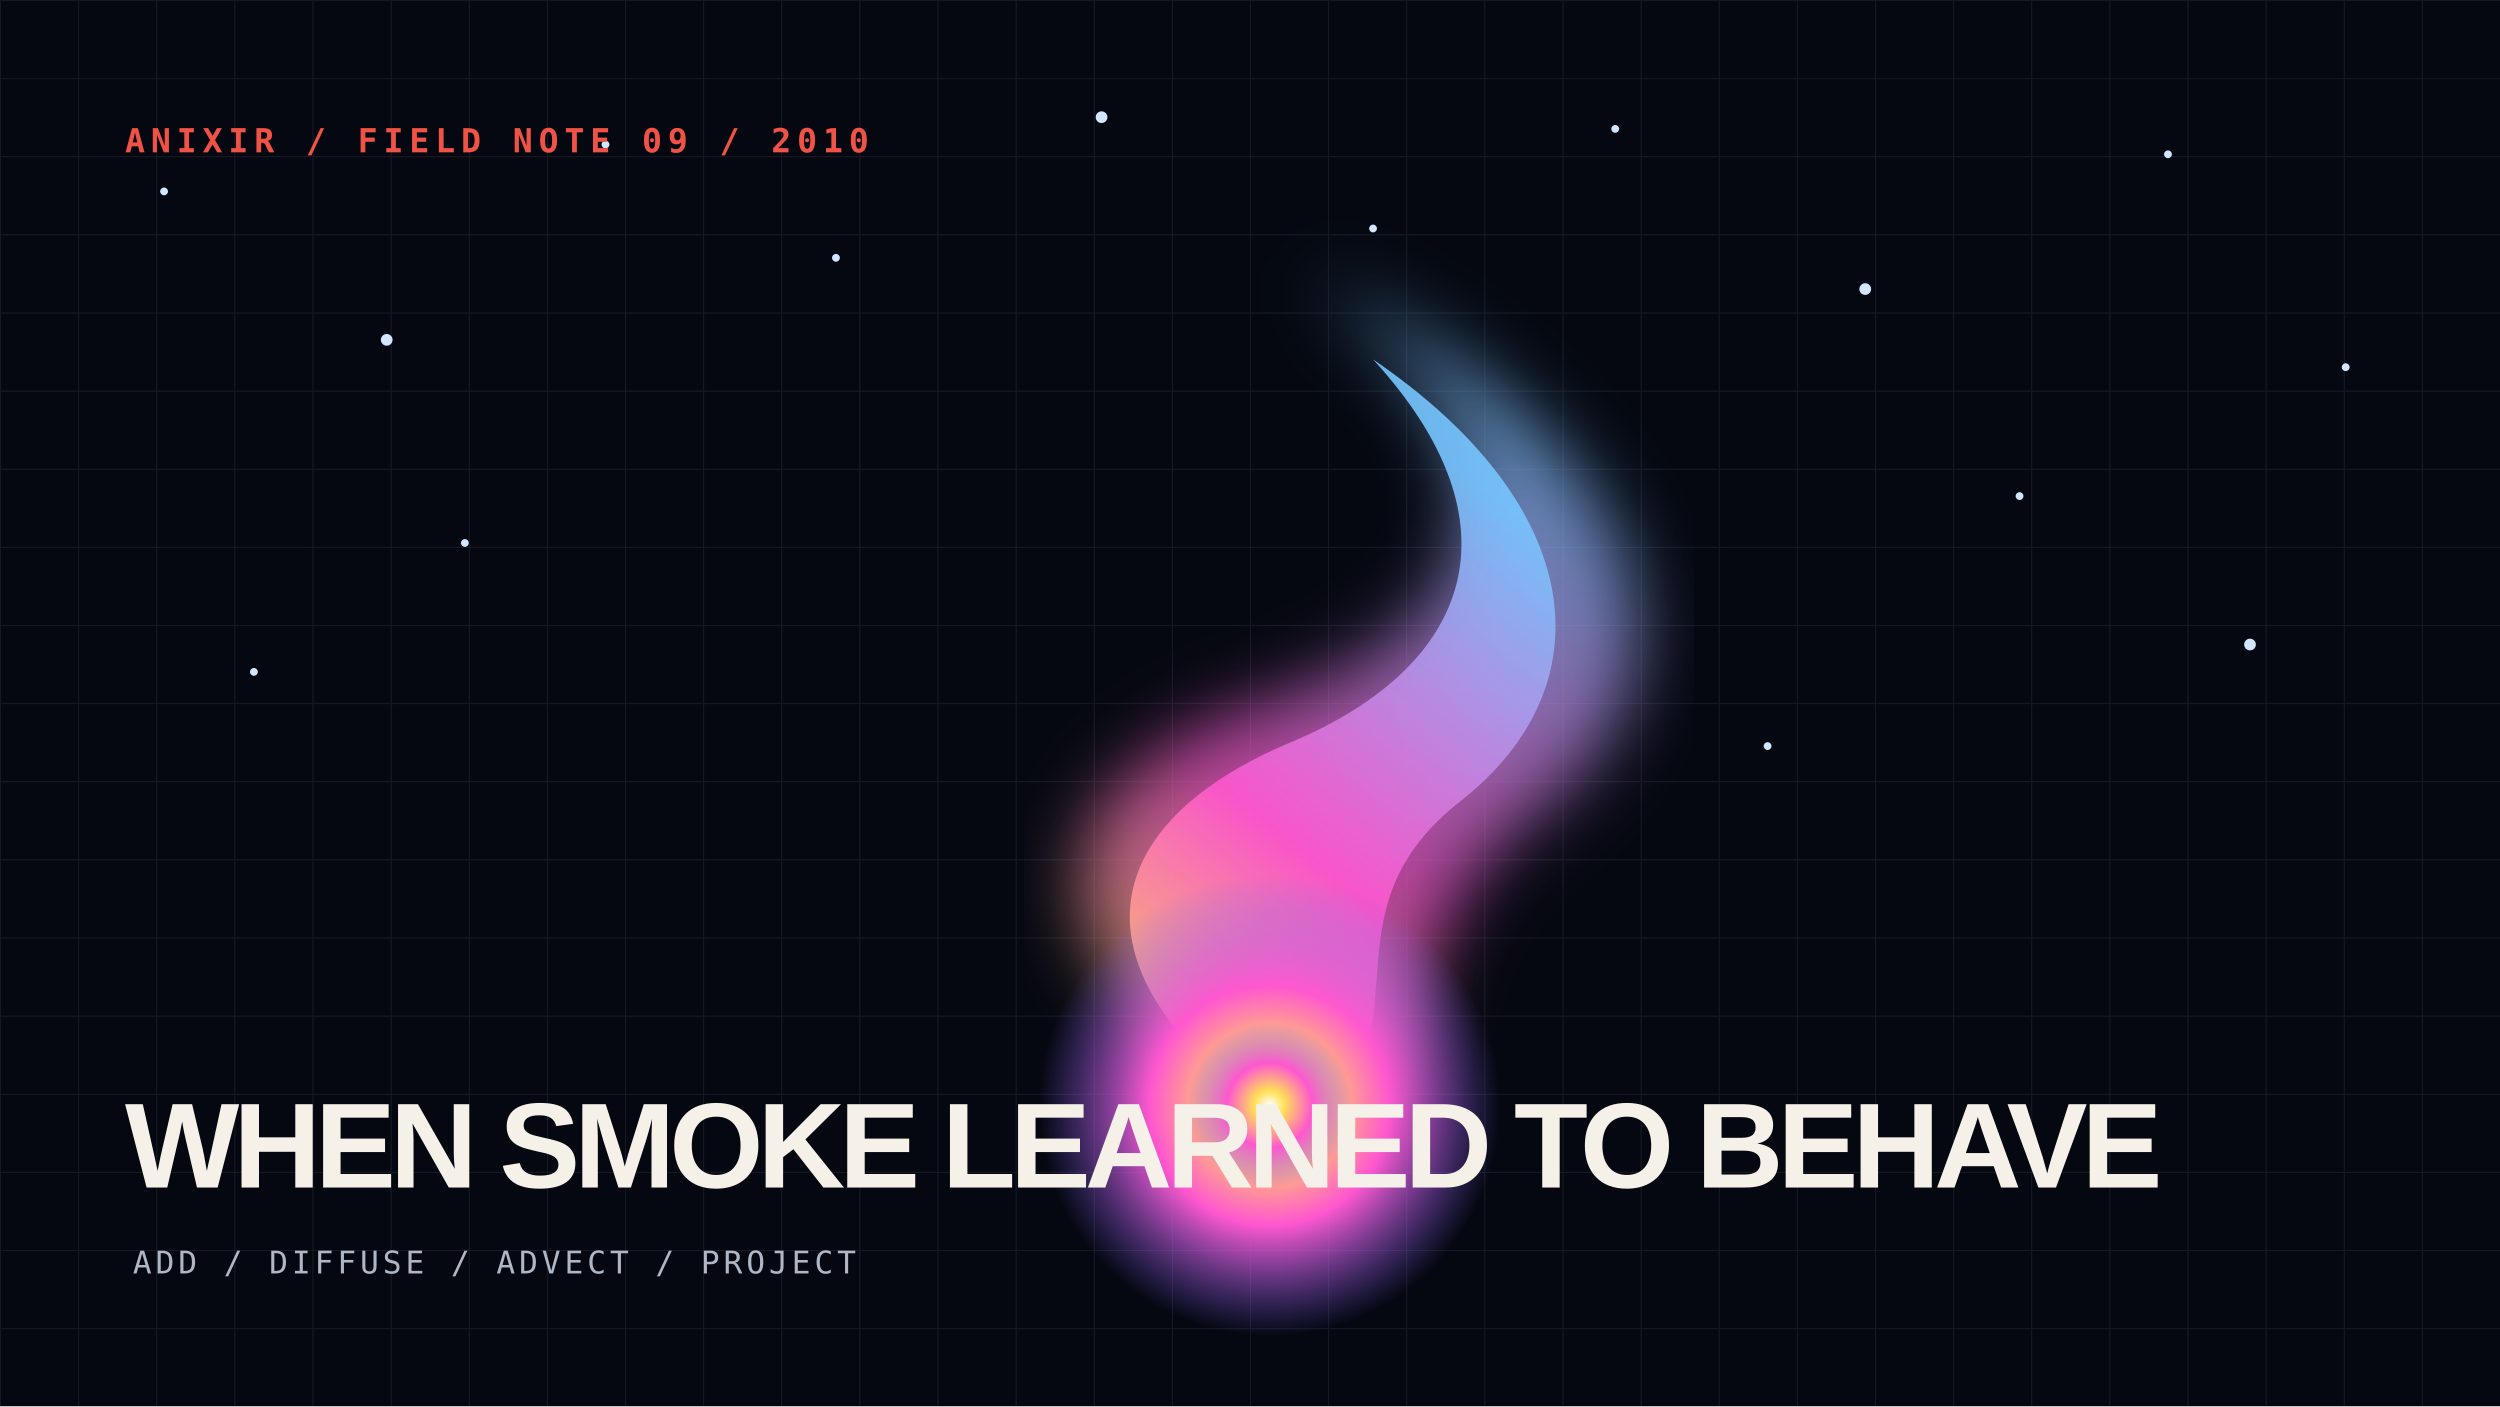
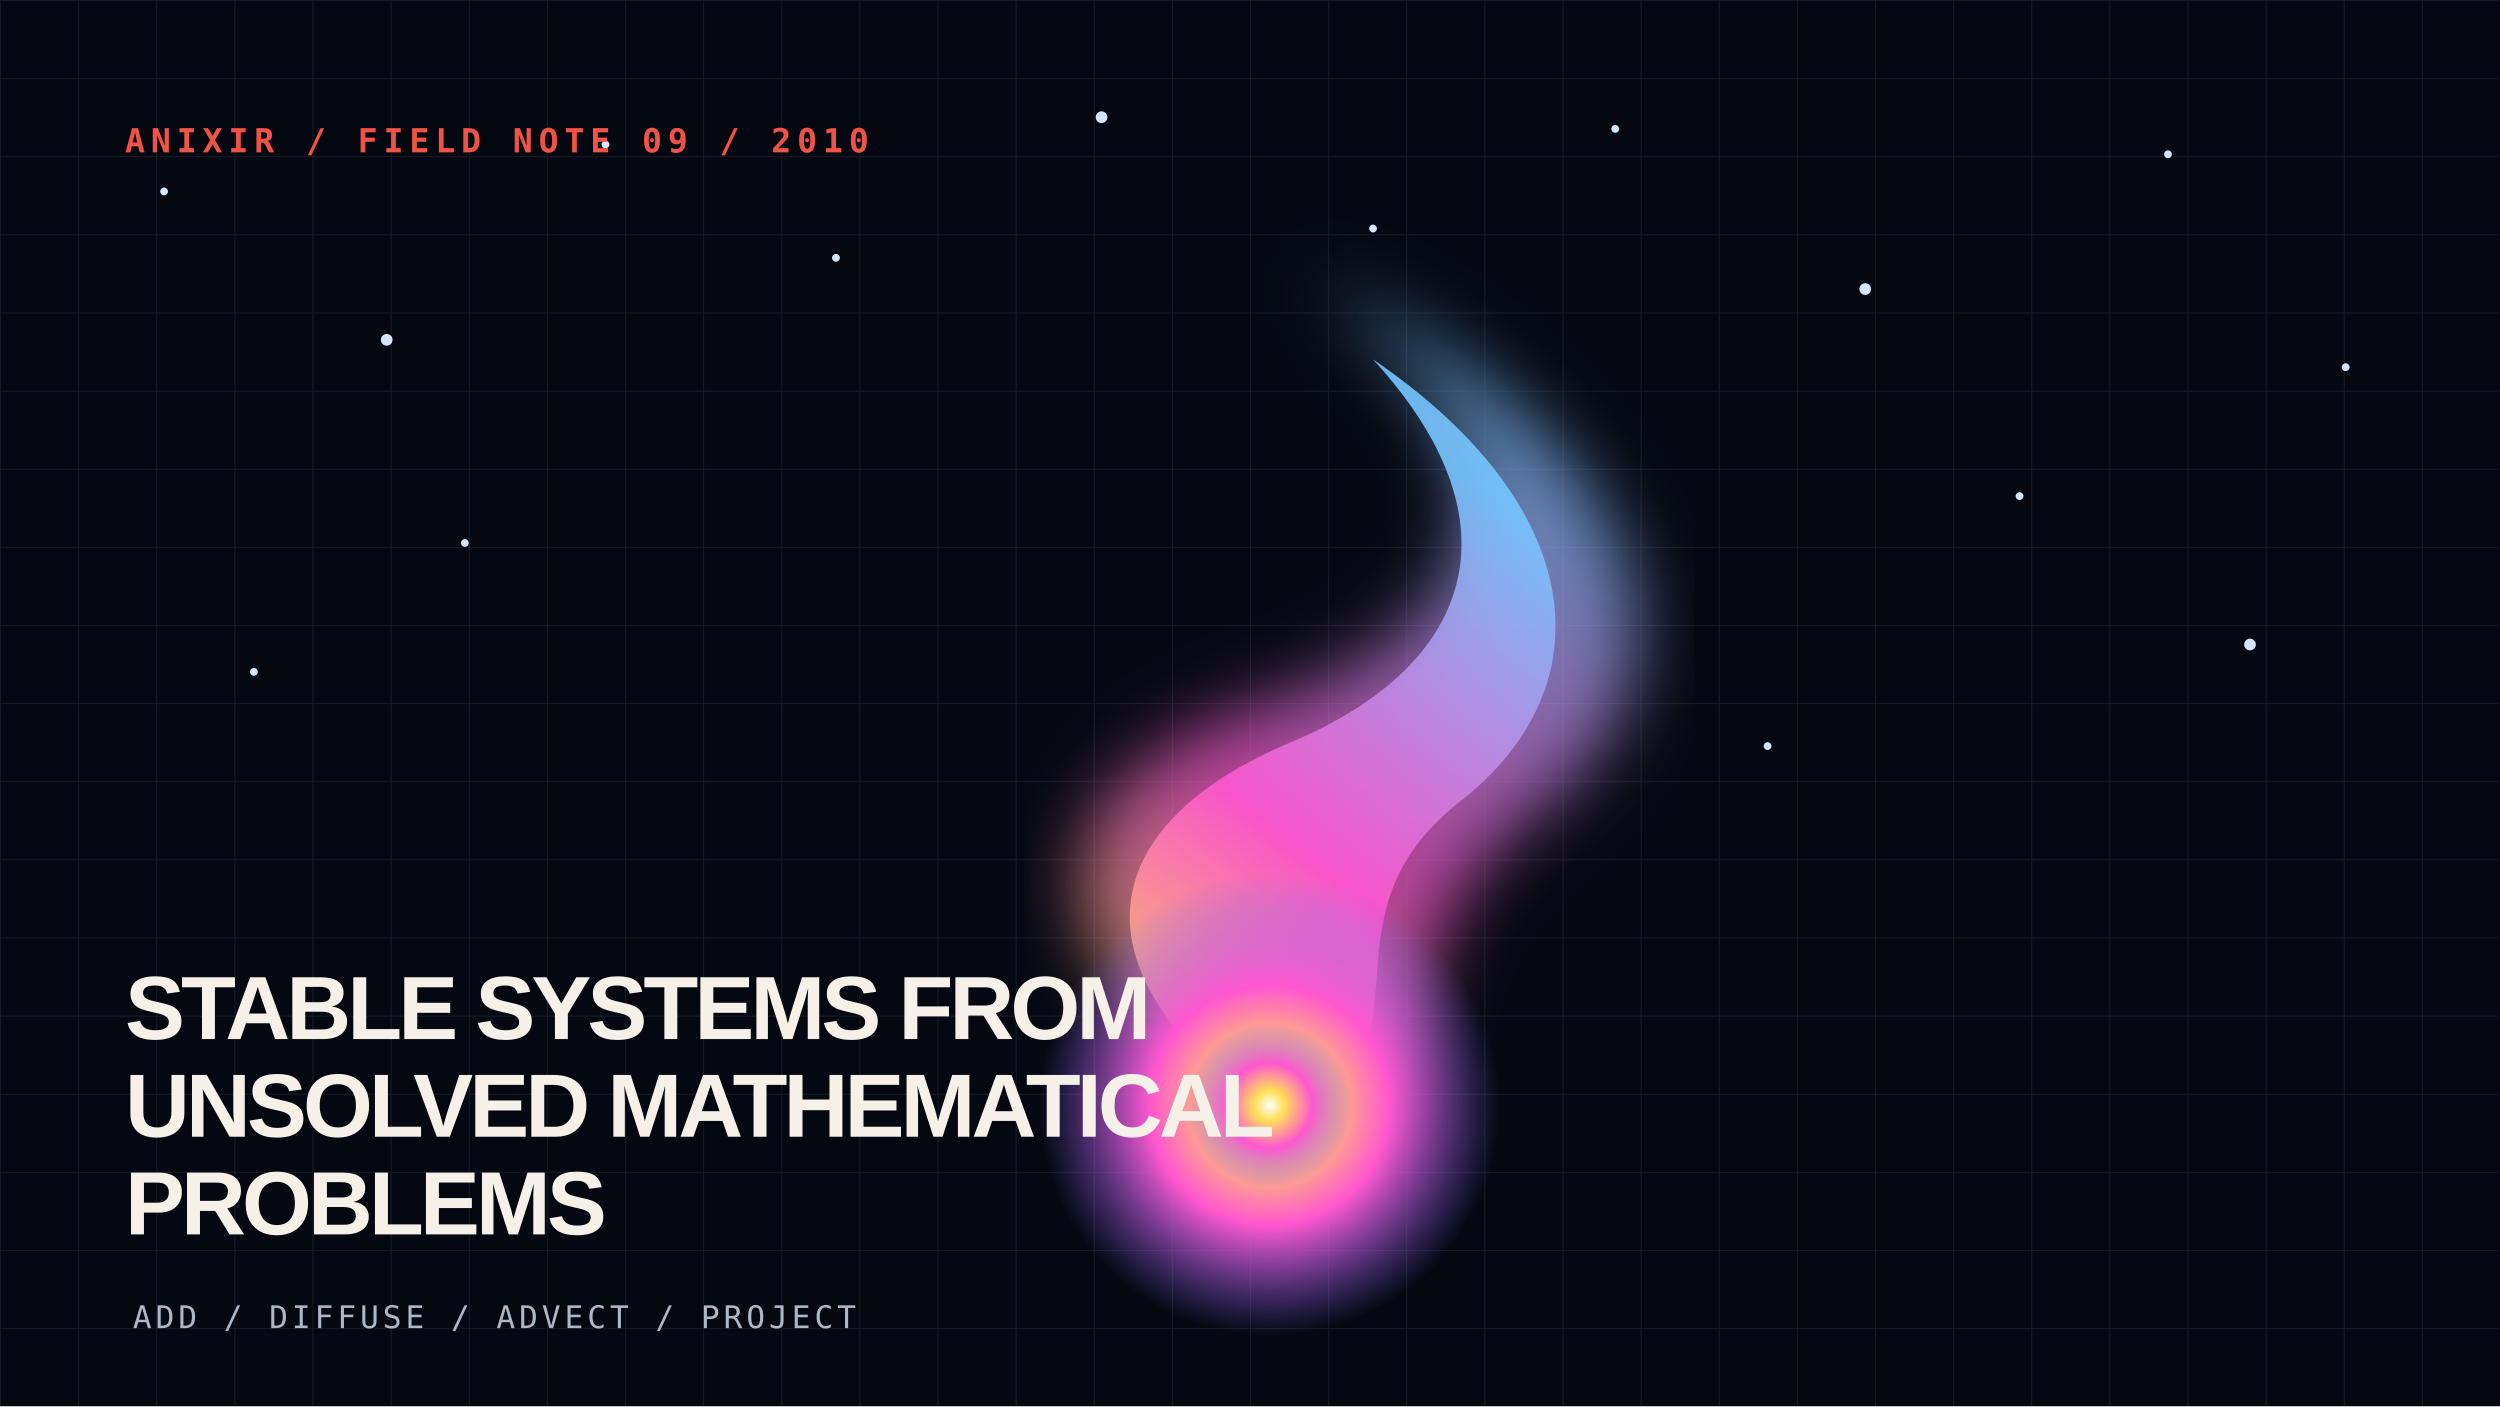
<svg xmlns="http://www.w3.org/2000/svg" viewBox="0 0 1280 720" role="img" aria-labelledby="title description">
  <defs>
    <radialGradient id="core">
      <stop offset="0" stop-color="#fff" />
      <stop offset=".18" stop-color="#ffe057" />
      <stop offset=".52" stop-color="#ff57cf" />
      <stop offset="1" stop-color="#7765ff" stop-opacity="0" />
    </radialGradient>
    <linearGradient id="smoke" x1="0" y1="1" x2=".45" y2="0">
      <stop offset="0" stop-color="#ffe057" />
      <stop offset=".44" stop-color="#ff57cf" />
      <stop offset="1" stop-color="#77c5ff" />
    </linearGradient>
    <filter id="blur">
      <feGaussianBlur stdDeviation="18" />
    </filter>
    <pattern id="grid" width="40" height="40" patternUnits="userSpaceOnUse">
      <path d="M40 0H0V40" fill="none" stroke="#d2e6ff" stroke-opacity=".08" />
    </pattern>
  </defs>
  <rect width="1280" height="720" fill="#050811" />
  <rect width="1280" height="720" fill="url(#grid)" />
  <g fill="#d2e6ff">
    <circle cx="84" cy="98" r="2" />
    <circle cx="198" cy="174" r="3" />
    <circle cx="310" cy="74" r="2" />
    <circle cx="428" cy="132" r="2" />
    <circle cx="564" cy="60" r="3" />
    <circle cx="703" cy="117" r="2" />
    <circle cx="827" cy="66" r="2" />
    <circle cx="955" cy="148" r="3" />
    <circle cx="1110" cy="79" r="2" />
    <circle cx="1201" cy="188" r="2" />
    <circle cx="130" cy="344" r="2" />
    <circle cx="1152" cy="330" r="3" />
    <circle cx="1034" cy="254" r="2" />
    <circle cx="238" cy="278" r="2" />
    <circle cx="905" cy="382" r="2" />
  </g>
  <path d="M644 566C518 486 526 400 650 360C778 318 784 226 672 142C838 222 886 338 788 414C708 476 748 526 690 574Z" fill="url(#smoke)" opacity=".72" filter="url(#blur)" />
  <path d="M644 566C546 493 563 421 661 380C754 341 780 268 703 184C813 259 823 351 748 410C679 464 726 519 682 570Z" fill="url(#smoke)" opacity=".9" />
  <circle cx="650" cy="566" r="118" fill="url(#core)" />
  <circle cx="650" cy="566" r="42" fill="url(#core)" />
  <text x="64" y="78" fill="#f05245" font-family="monospace" font-size="17" font-weight="700" letter-spacing="3">ANIXIR / FIELD NOTE 09 / 2010</text>
-   <text x="64" y="608" fill="#f5f1e8" font-family="Arial, Helvetica, sans-serif" font-size="62" font-weight="800" letter-spacing="-3">WHEN SMOKE LEARNED TO BEHAVE</text>
-   <text x="68" y="652" fill="#aeb7c6" font-family="monospace" font-size="16" letter-spacing="2">ADD / DIFFUSE / ADVECT / PROJECT</text>
+   <text x="64" y="532" fill="#f5f1e8" font-family="Arial, Helvetica, sans-serif" font-size="46" font-weight="800" letter-spacing="-2">STABLE SYSTEMS FROM</text>
+   <text x="64" y="582" fill="#f5f1e8" font-family="Arial, Helvetica, sans-serif" font-size="46" font-weight="800" letter-spacing="-2">UNSOLVED MATHEMATICAL</text>
+   <text x="64" y="632" fill="#f5f1e8" font-family="Arial, Helvetica, sans-serif" font-size="46" font-weight="800" letter-spacing="-2">PROBLEMS</text>
+   <text x="68" y="680" fill="#aeb7c6" font-family="monospace" font-size="16" letter-spacing="2">ADD / DIFFUSE / ADVECT / PROJECT</text>
</svg>
